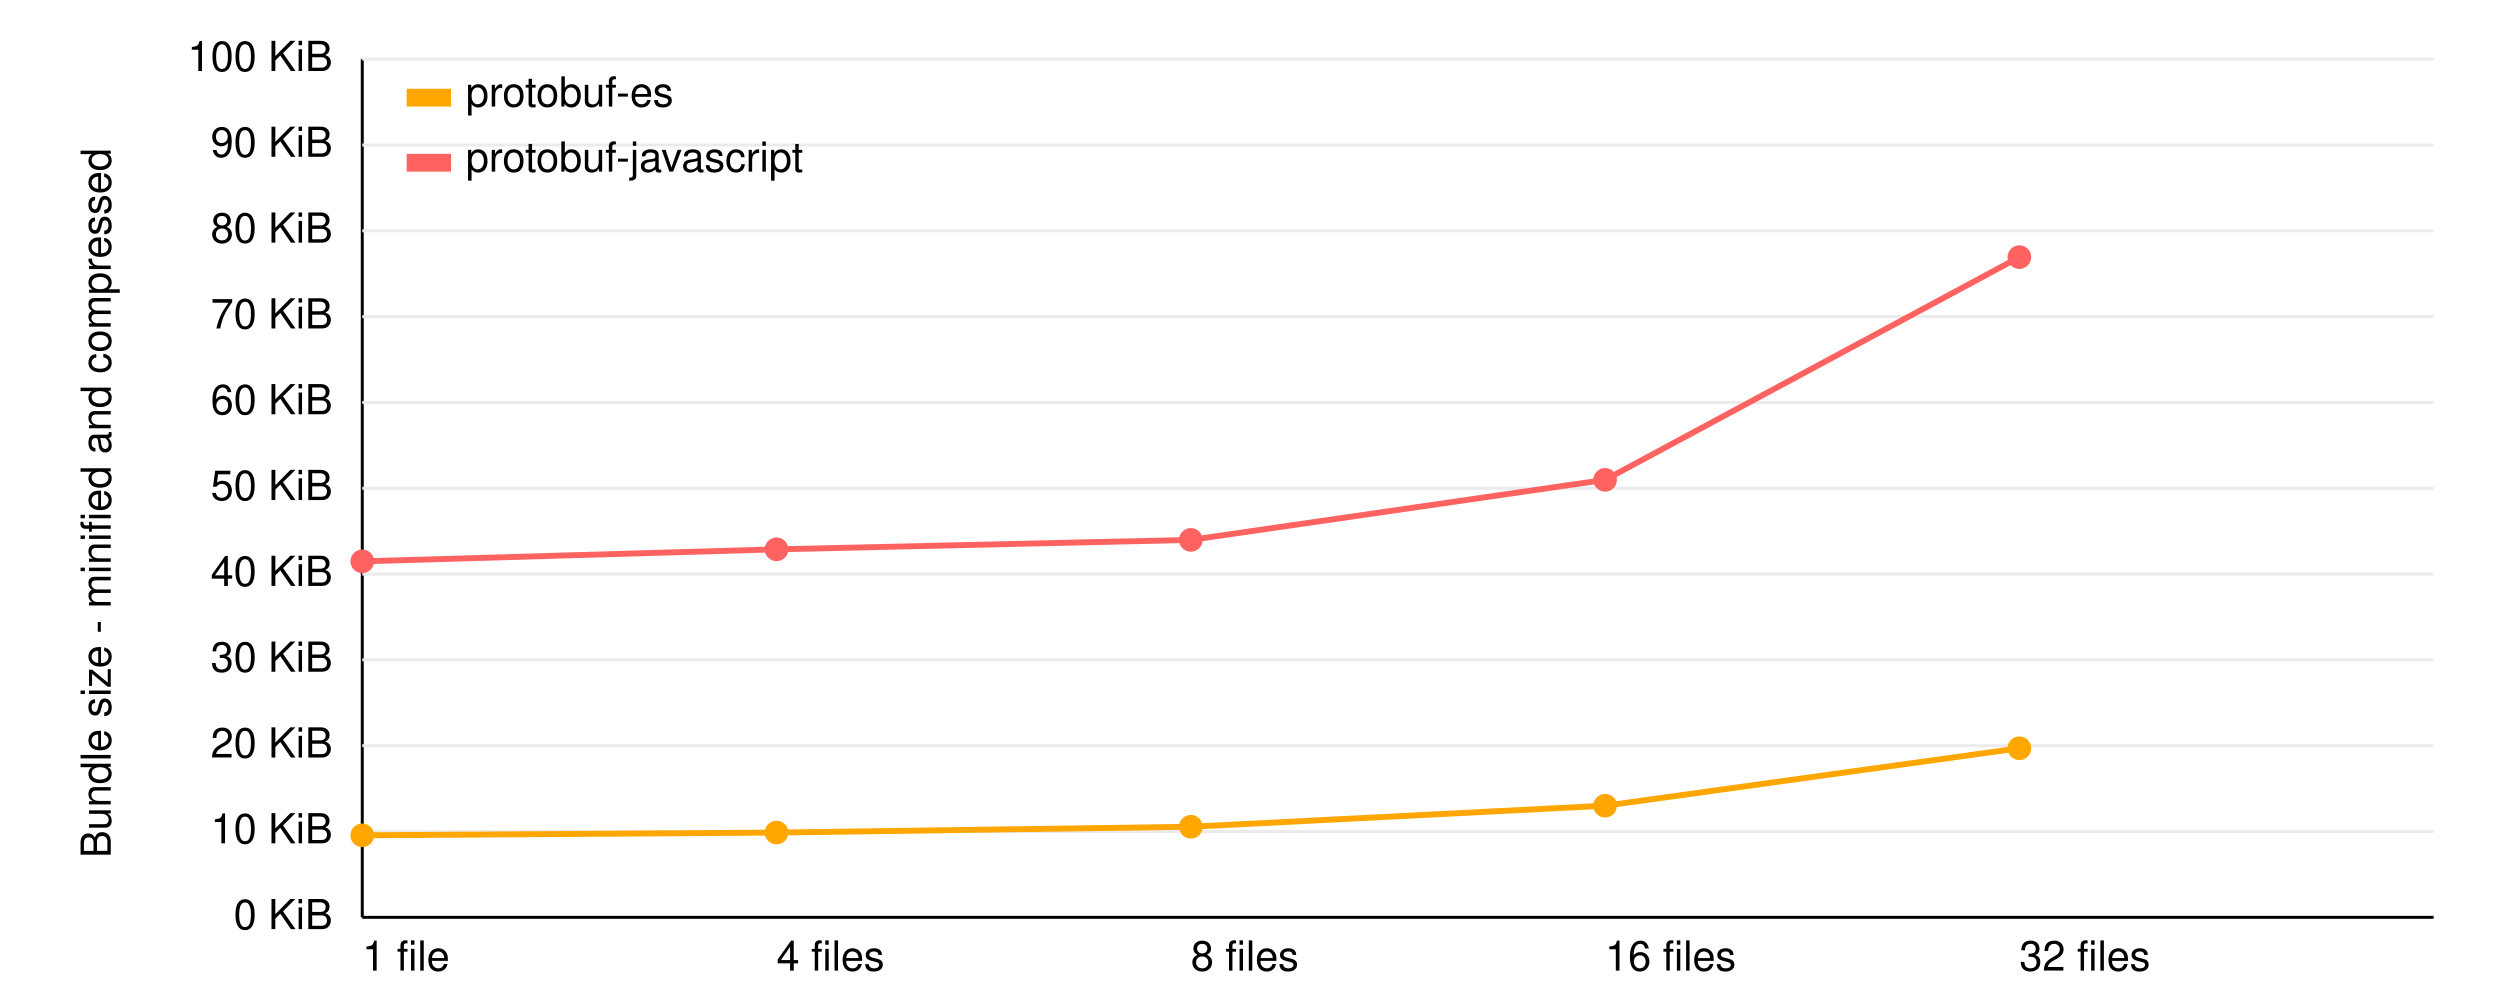
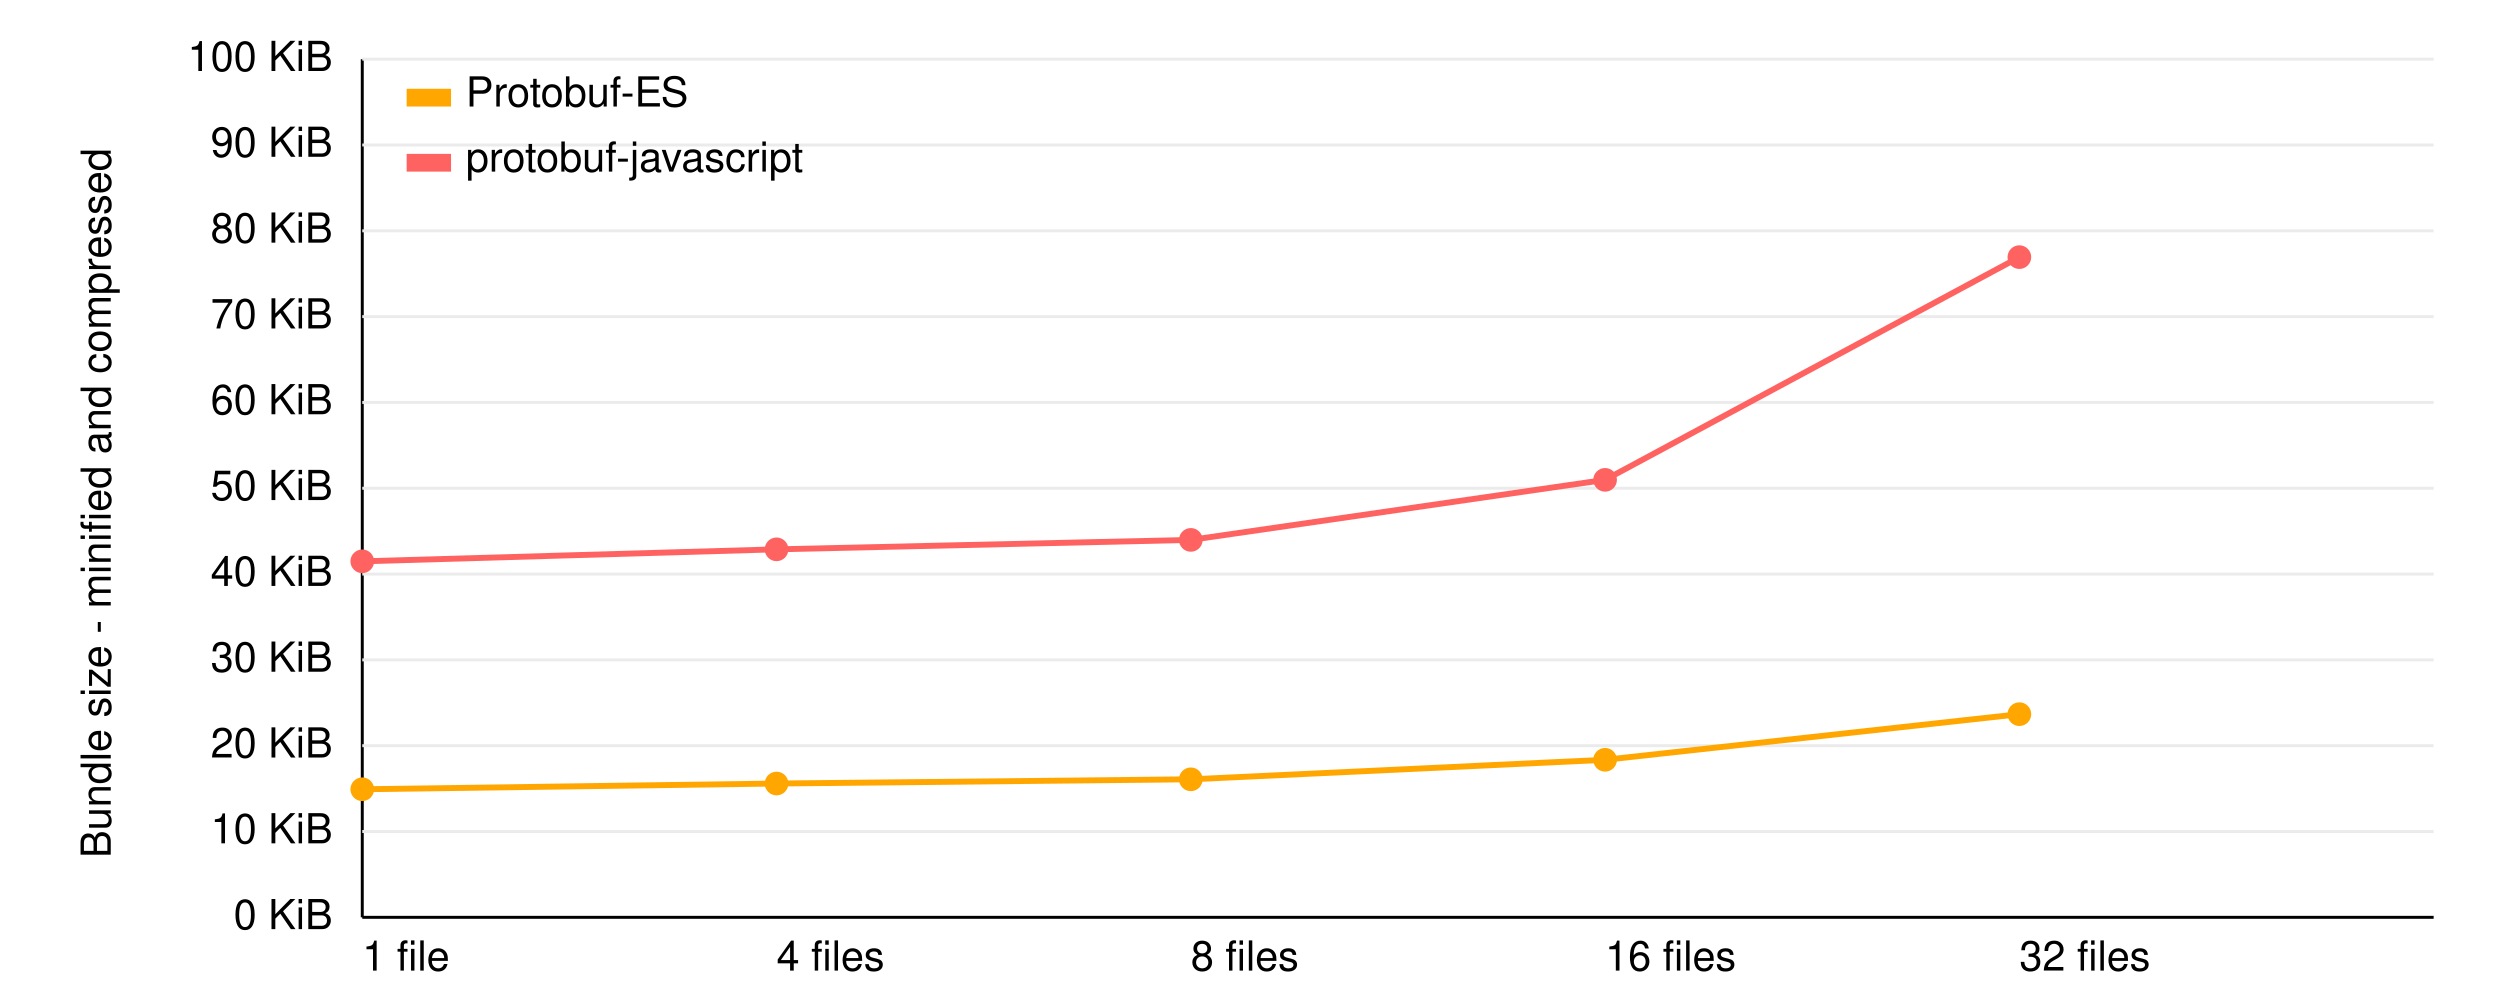
<svg xmlns="http://www.w3.org/2000/svg" version="1.1" width="820px" height="330px" viewBox="0 0 820 340" class="chart">
  <style>
      
      text {
        font: 14px Verdana, Helvetica, Arial, sans-serif;
      }
      
    </style>
  <g transform="translate(110,310)">
    <line y1="0" x2="700" stroke="black" />
    <text x="0" y="18" text-anchor="start">1 file</text>
    <text x="140" y="18" text-anchor="start">4 files</text>
    <text x="280" y="18" text-anchor="start">8 files</text>
    <text x="420" y="18" text-anchor="start">16 files</text>
    <text x="560" y="18" text-anchor="start">32 files</text>
  </g>
  <g transform="translate(110, 20)">
    <line x1="0" x2="0" y1="0" y2="290" stroke="black" />
    <g transform="rotate(-90), translate(-150,-85)">
      <text text-anchor="middle">Bundle size - minified and compressed</text>
    </g>
    <text x="-10" y="4" text-anchor="end">100 KiB</text>
    <line x1="0" x2="700" y1="0" y2="0" stroke="#ebebeb" />
    <text x="-10" y="33" text-anchor="end">90 KiB</text>
    <line x1="0" x2="700" y1="29" y2="29" stroke="#ebebeb" />
    <text x="-10" y="62" text-anchor="end">80 KiB</text>
    <line x1="0" x2="700" y1="58" y2="58" stroke="#ebebeb" />
    <text x="-10" y="91" text-anchor="end">70 KiB</text>
    <line x1="0" x2="700" y1="87" y2="87" stroke="#ebebeb" />
    <text x="-10" y="120" text-anchor="end">60 KiB</text>
    <line x1="0" x2="700" y1="116" y2="116" stroke="#ebebeb" />
    <text x="-10" y="149" text-anchor="end">50 KiB</text>
    <line x1="0" x2="700" y1="145" y2="145" stroke="#ebebeb" />
    <text x="-10" y="178" text-anchor="end">40 KiB</text>
    <line x1="0" x2="700" y1="174" y2="174" stroke="#ebebeb" />
    <text x="-10" y="207" text-anchor="end">30 KiB</text>
    <line x1="0" x2="700" y1="203" y2="203" stroke="#ebebeb" />
    <text x="-10" y="236" text-anchor="end">20 KiB</text>
    <line x1="0" x2="700" y1="232" y2="232" stroke="#ebebeb" />
    <text x="-10" y="265" text-anchor="end">10 KiB</text>
    <line x1="0" x2="700" y1="261" y2="261" stroke="#ebebeb" />
    <text x="-10" y="294" text-anchor="end">0 KiB</text>
  </g>
  <g transform="translate(110, 20)">
-     <polyline fill="none" stroke="#ffa600" stroke-width="2" points="0,262.286 140,261.357 280,259.391 420,252.277 560,232.864">
+     <polyline fill="none" stroke="#ffa600" stroke-width="2" points="0,246.721 140,244.784 280,243.359 420,236.761 560,221.343">
    </polyline>
-     <circle cx="0" cy="262.286" r="4" fill="#ffa600" />
-     <circle cx="140" cy="261.357" r="4" fill="#ffa600" />
-     <circle cx="280" cy="259.391" r="4" fill="#ffa600" />
-     <circle cx="420" cy="252.277" r="4" fill="#ffa600" />
-     <circle cx="560" cy="232.864" r="4" fill="#ffa600" />
+     <circle cx="0" cy="246.721" r="4" fill="#ffa600" />
+     <circle cx="140" cy="244.784" r="4" fill="#ffa600" />
+     <circle cx="280" cy="243.359" r="4" fill="#ffa600" />
+     <circle cx="420" cy="236.761" r="4" fill="#ffa600" />
+     <circle cx="560" cy="221.343" r="4" fill="#ffa600" />
  </g>
  <g transform="translate(110, 20)">
    <polyline fill="none" stroke="#ff6361" stroke-width="2" points="0,169.692 140,165.64 280,162.451 420,142.157 560,66.893">
    </polyline>
    <circle cx="0" cy="169.692" r="4" fill="#ff6361" />
    <circle cx="140" cy="165.64" r="4" fill="#ff6361" />
    <circle cx="280" cy="162.451" r="4" fill="#ff6361" />
    <circle cx="420" cy="142.157" r="4" fill="#ff6361" />
    <circle cx="560" cy="66.893" r="4" fill="#ff6361" />
  </g>
  <g transform="translate(125, 30)">
    <g transform="translate(0, 0)">
      <rect width="15" height="6" fill="#ffa600" />
-       <text x="20" y="6">protobuf-es</text>
+       <text x="20" y="6">Protobuf-ES</text>
    </g>
    <g transform="translate(0, 22)">
      <rect width="15" height="6" fill="#ff6361" />
      <text x="20" y="6">protobuf-javascript</text>
    </g>
  </g>
</svg>
